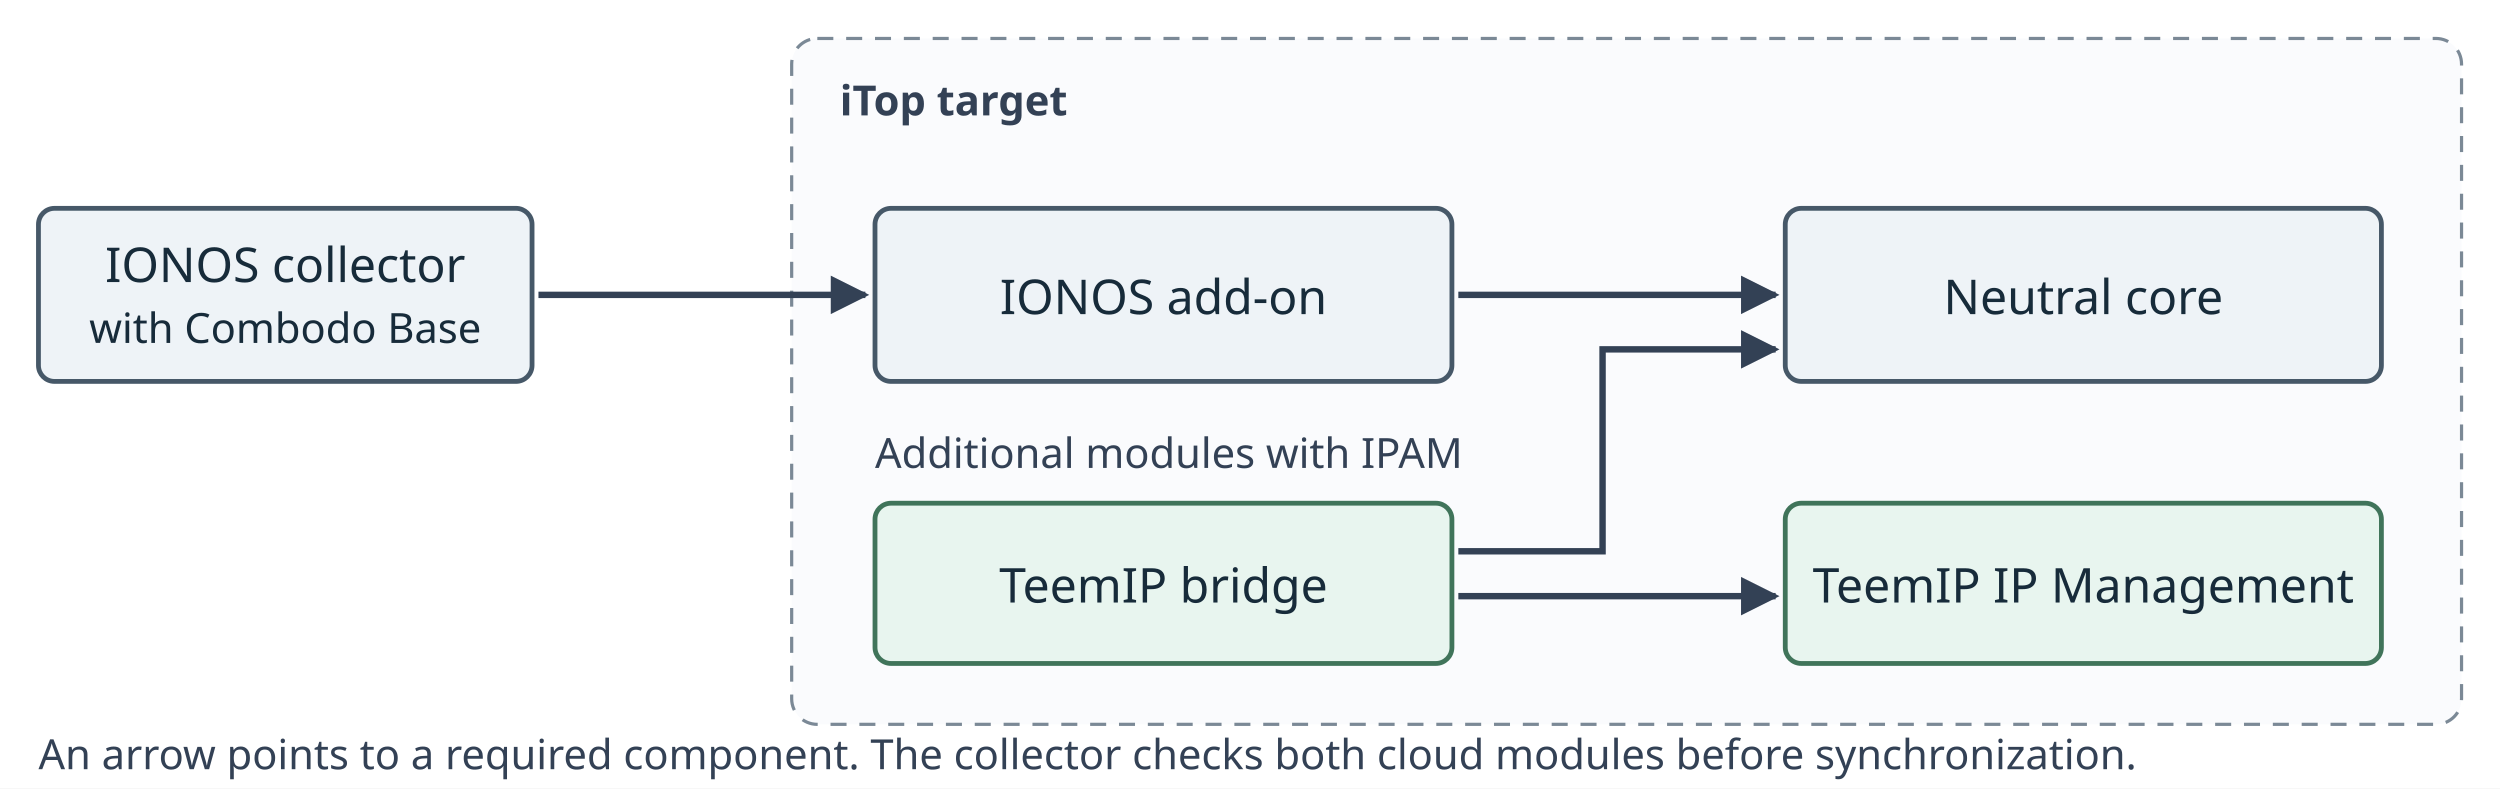
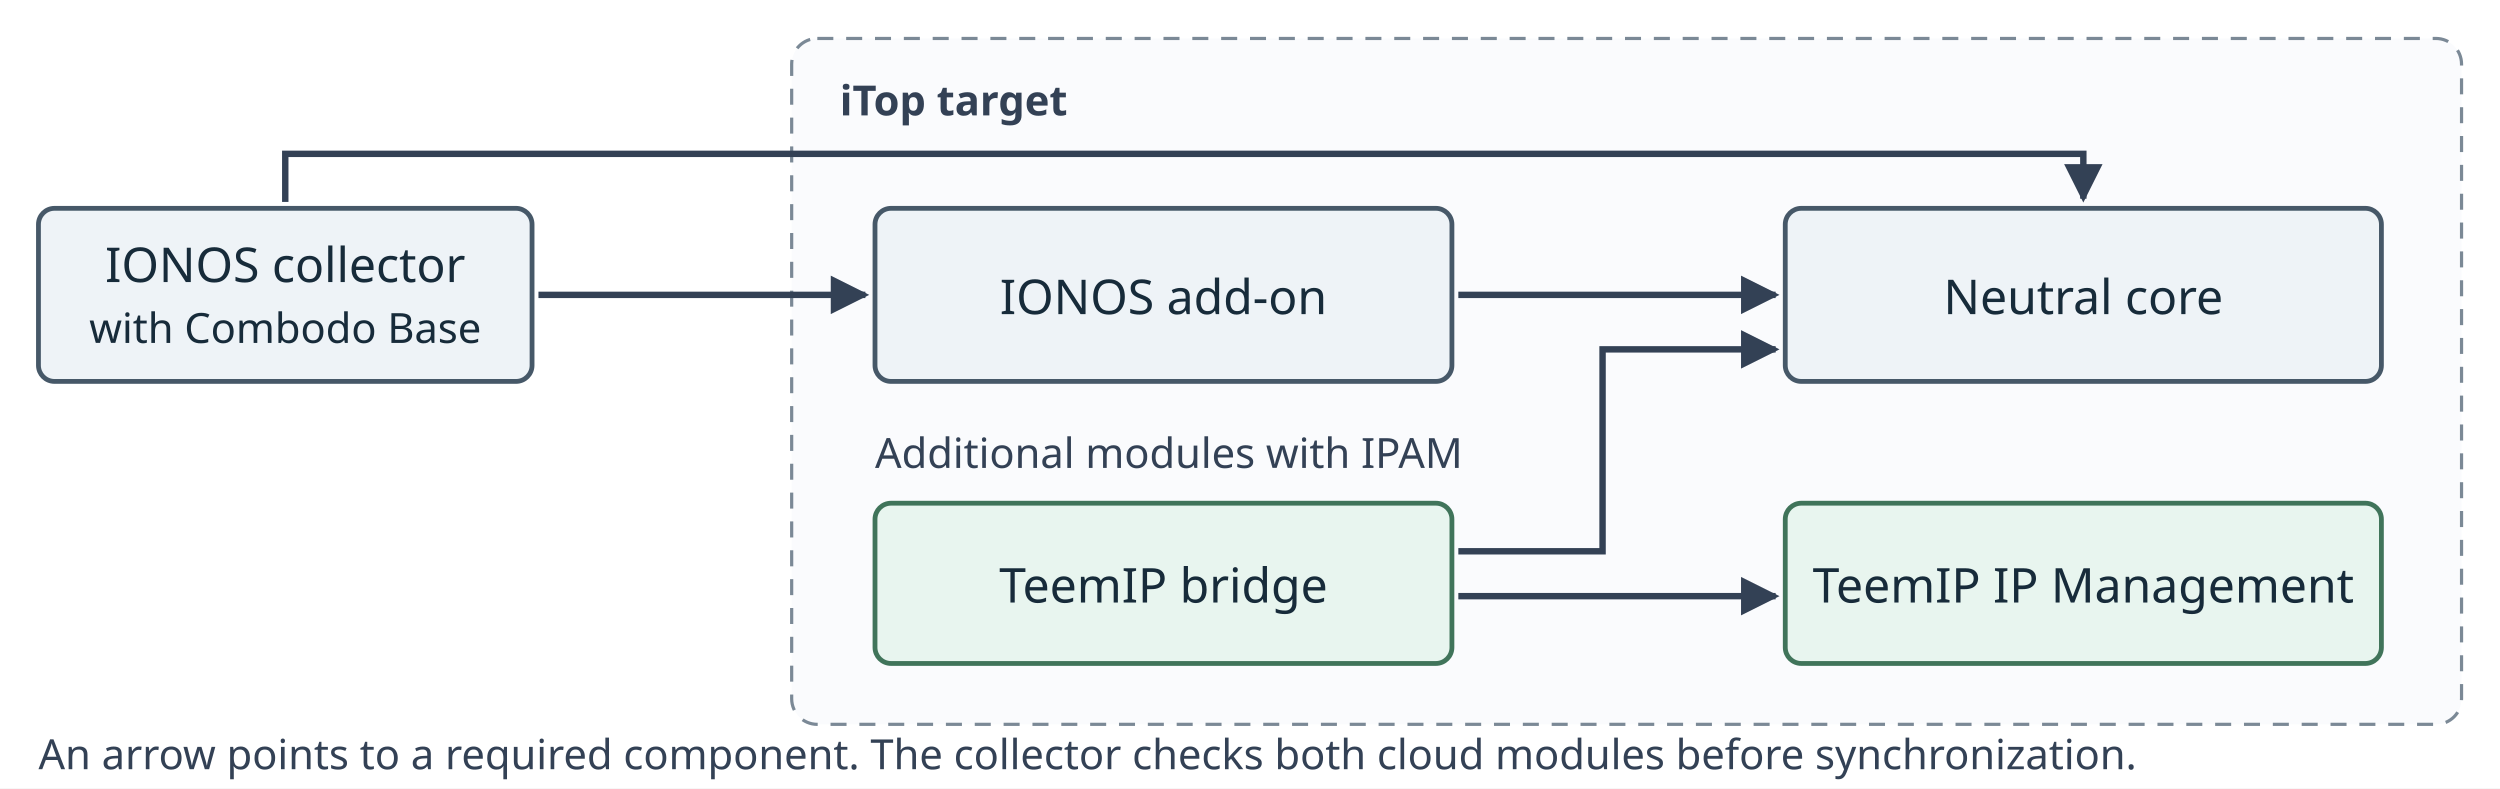
<svg xmlns="http://www.w3.org/2000/svg" width="780" height="246" viewBox="0 0 780 246" role="img" aria-labelledby="title desc">
  <defs>
    <marker id="head" viewBox="0 0 10 10" refX="9" refY="5" markerWidth="6" markerHeight="6" orient="auto">
      <path d="M0 0 L10 5 0 10Z" fill="#334155" />
    </marker>
  </defs>
  <rect width="780" height="246" fill="white" />
  <rect x="247" y="12" width="521" height="214" rx="8" fill="#fafbfd" stroke="#7b8996" stroke-dasharray="5 4" />
  <g fill="#eef3f7" stroke="#465868" stroke-width="1.5">
    <rect x="12" y="65" width="154" height="54" rx="5" />
    <rect x="273" y="65" width="180" height="54" rx="5" />
    <rect x="557" y="65" width="186" height="54" rx="5" />
  </g>
  <g fill="#e8f5ef" stroke="#40745a" stroke-width="1.5">
    <rect x="273" y="157" width="180" height="50" rx="5" />
    <rect x="557" y="157" width="186" height="50" rx="5" />
  </g>
  <g stroke="#334155" stroke-width="2" fill="none" marker-end="url(#head)">
    <path d="M168 92H270" />
+     <path d="M89 63V48H650V62" />
    <path d="M455 92H554" />
    <path d="M455 172H500V109H554" />
    <path d="M455 186H554" />
  </g>
  <g fill="#172b3a" font-family="sans-serif" font-size="15" text-anchor="middle">
    <text x="89" y="88">IONOS collector</text>
    <text x="89" y="107" font-size="13">with Combodo Base</text>
    <text x="363" y="98">IONOS add-on</text>
    <text x="650" y="98">Neutral core</text>
    <text x="363" y="188">TeemIP bridge</text>
    <text x="650" y="188">TeemIP IP Management</text>
  </g>
  <g fill="#334155" font-family="sans-serif" font-size="13">
    <text x="262" y="36" font-weight="bold">iTop target</text>
    <text x="273" y="146">Additional modules with IPAM</text>
    <text x="12" y="240">An arrow points to a required component. The collector checks both cloud modules before synchronization.</text>
  </g>
</svg>
